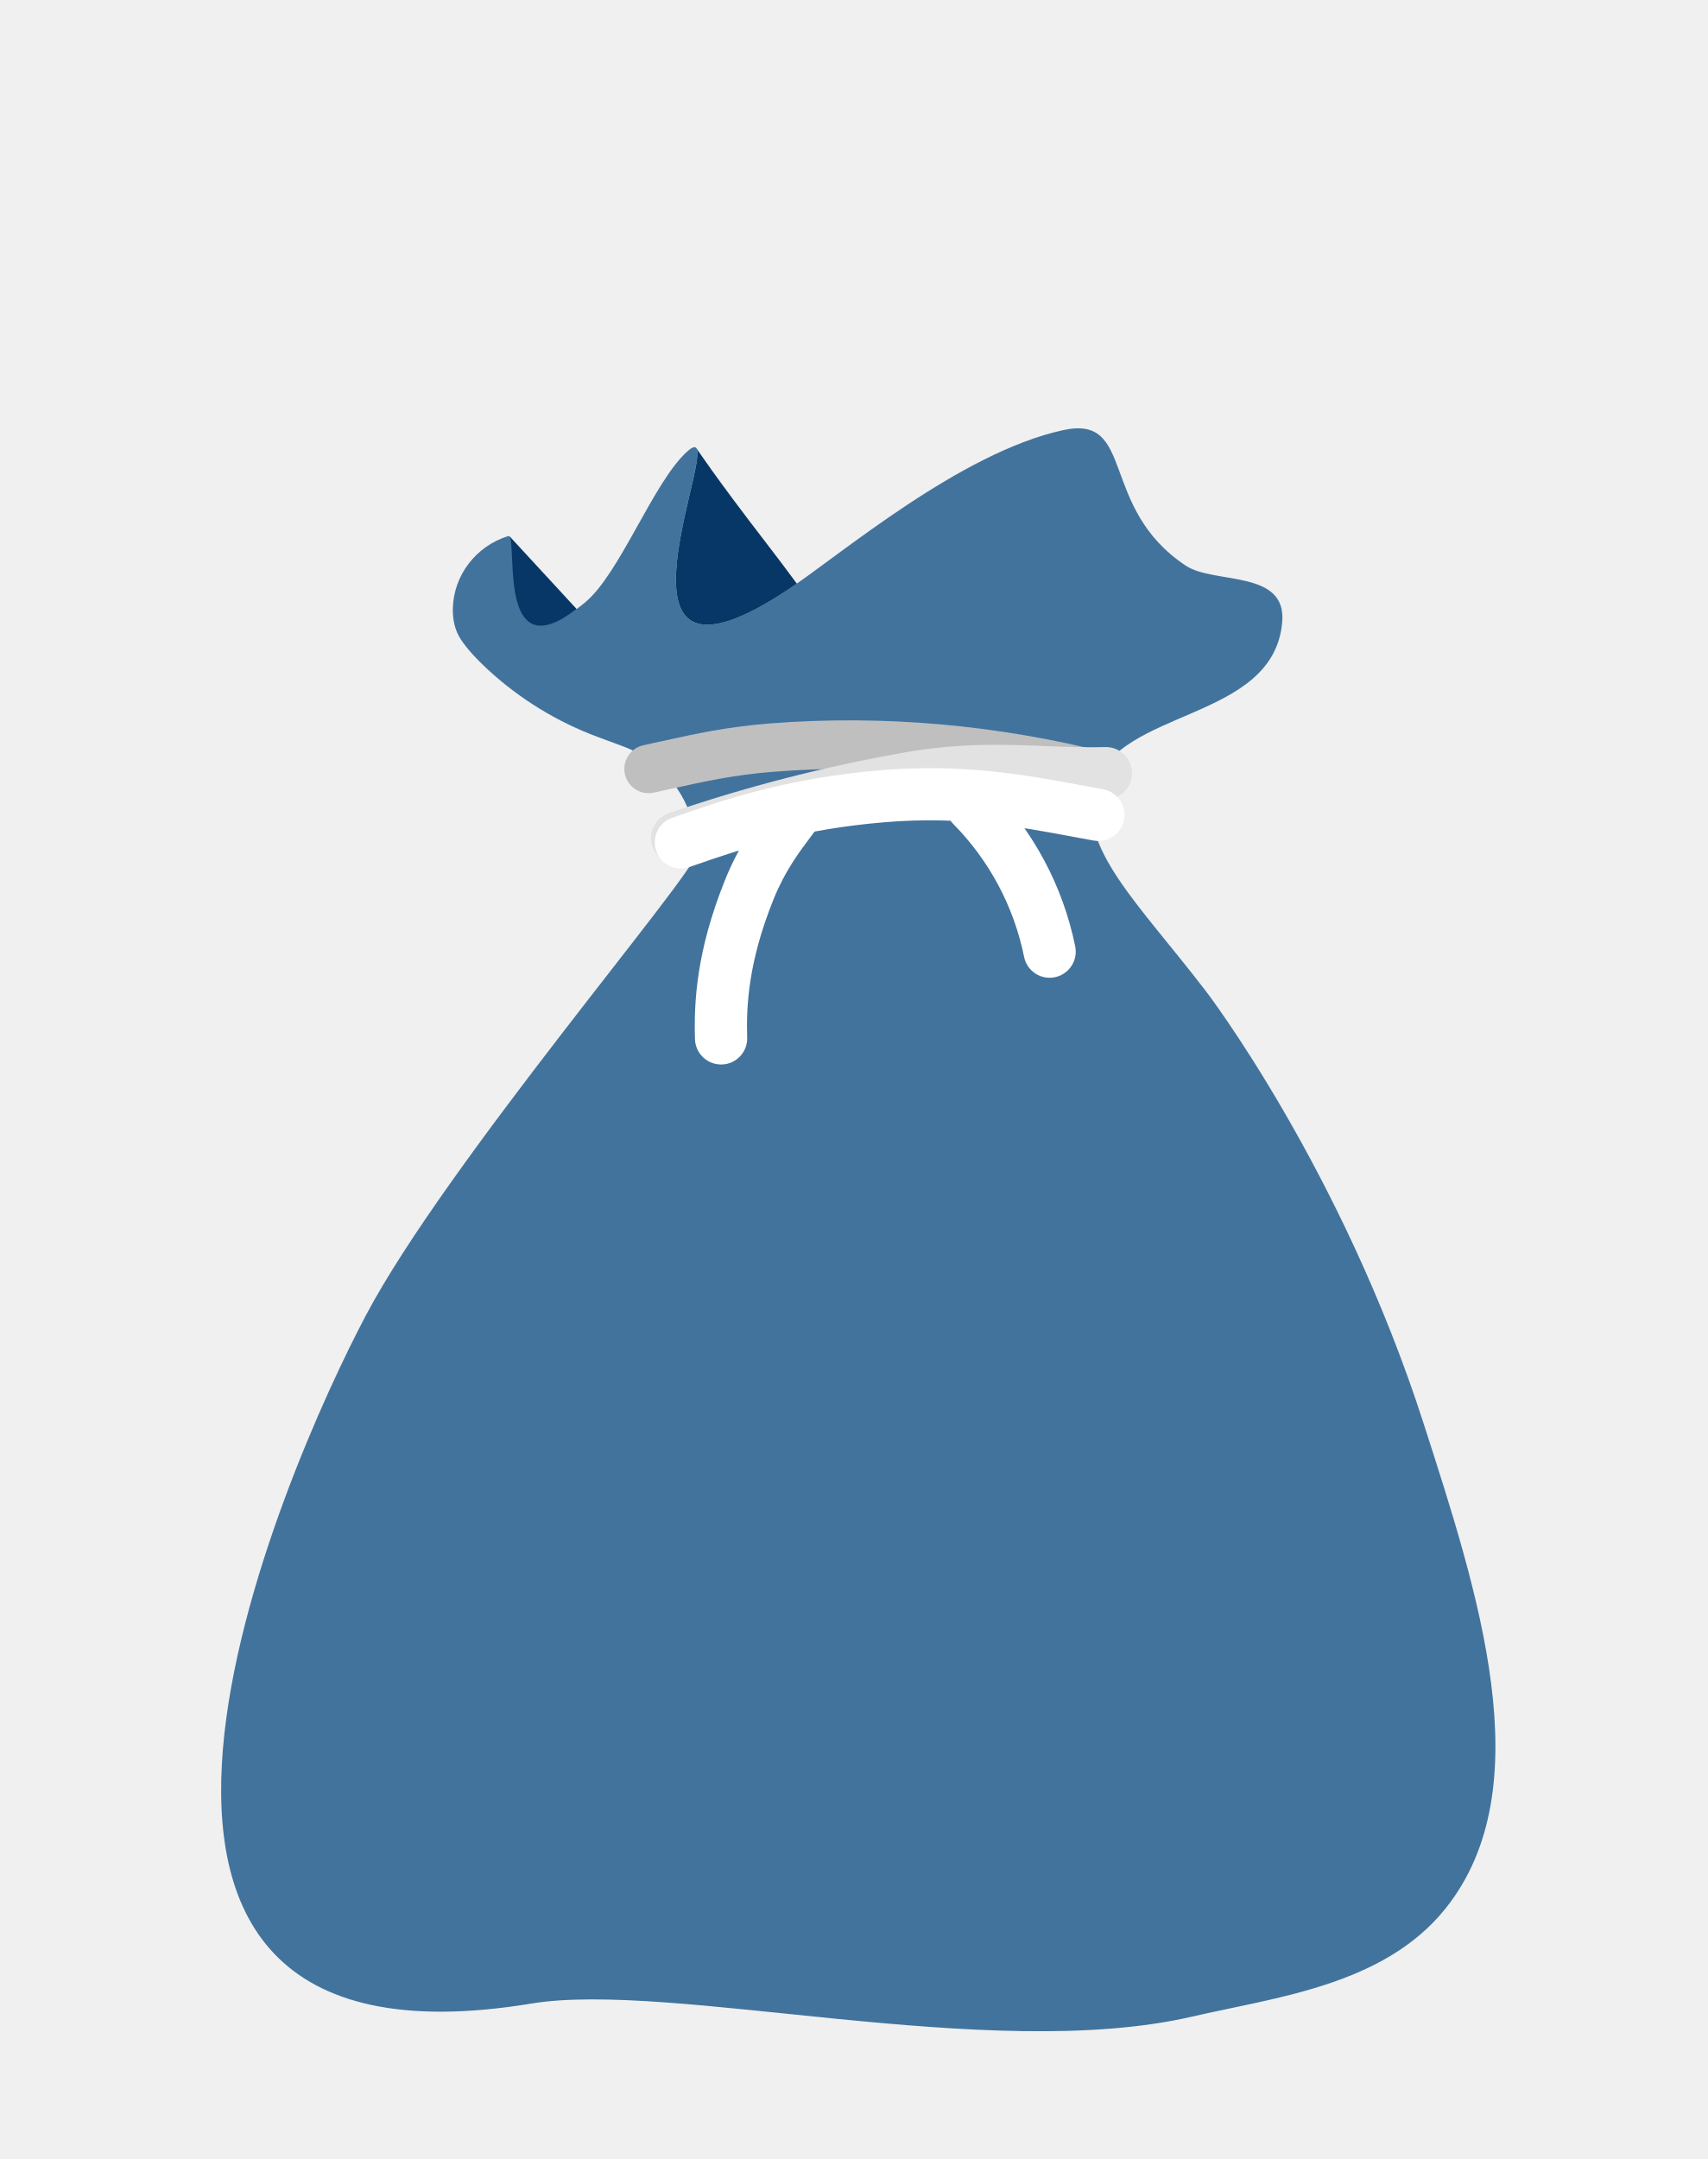
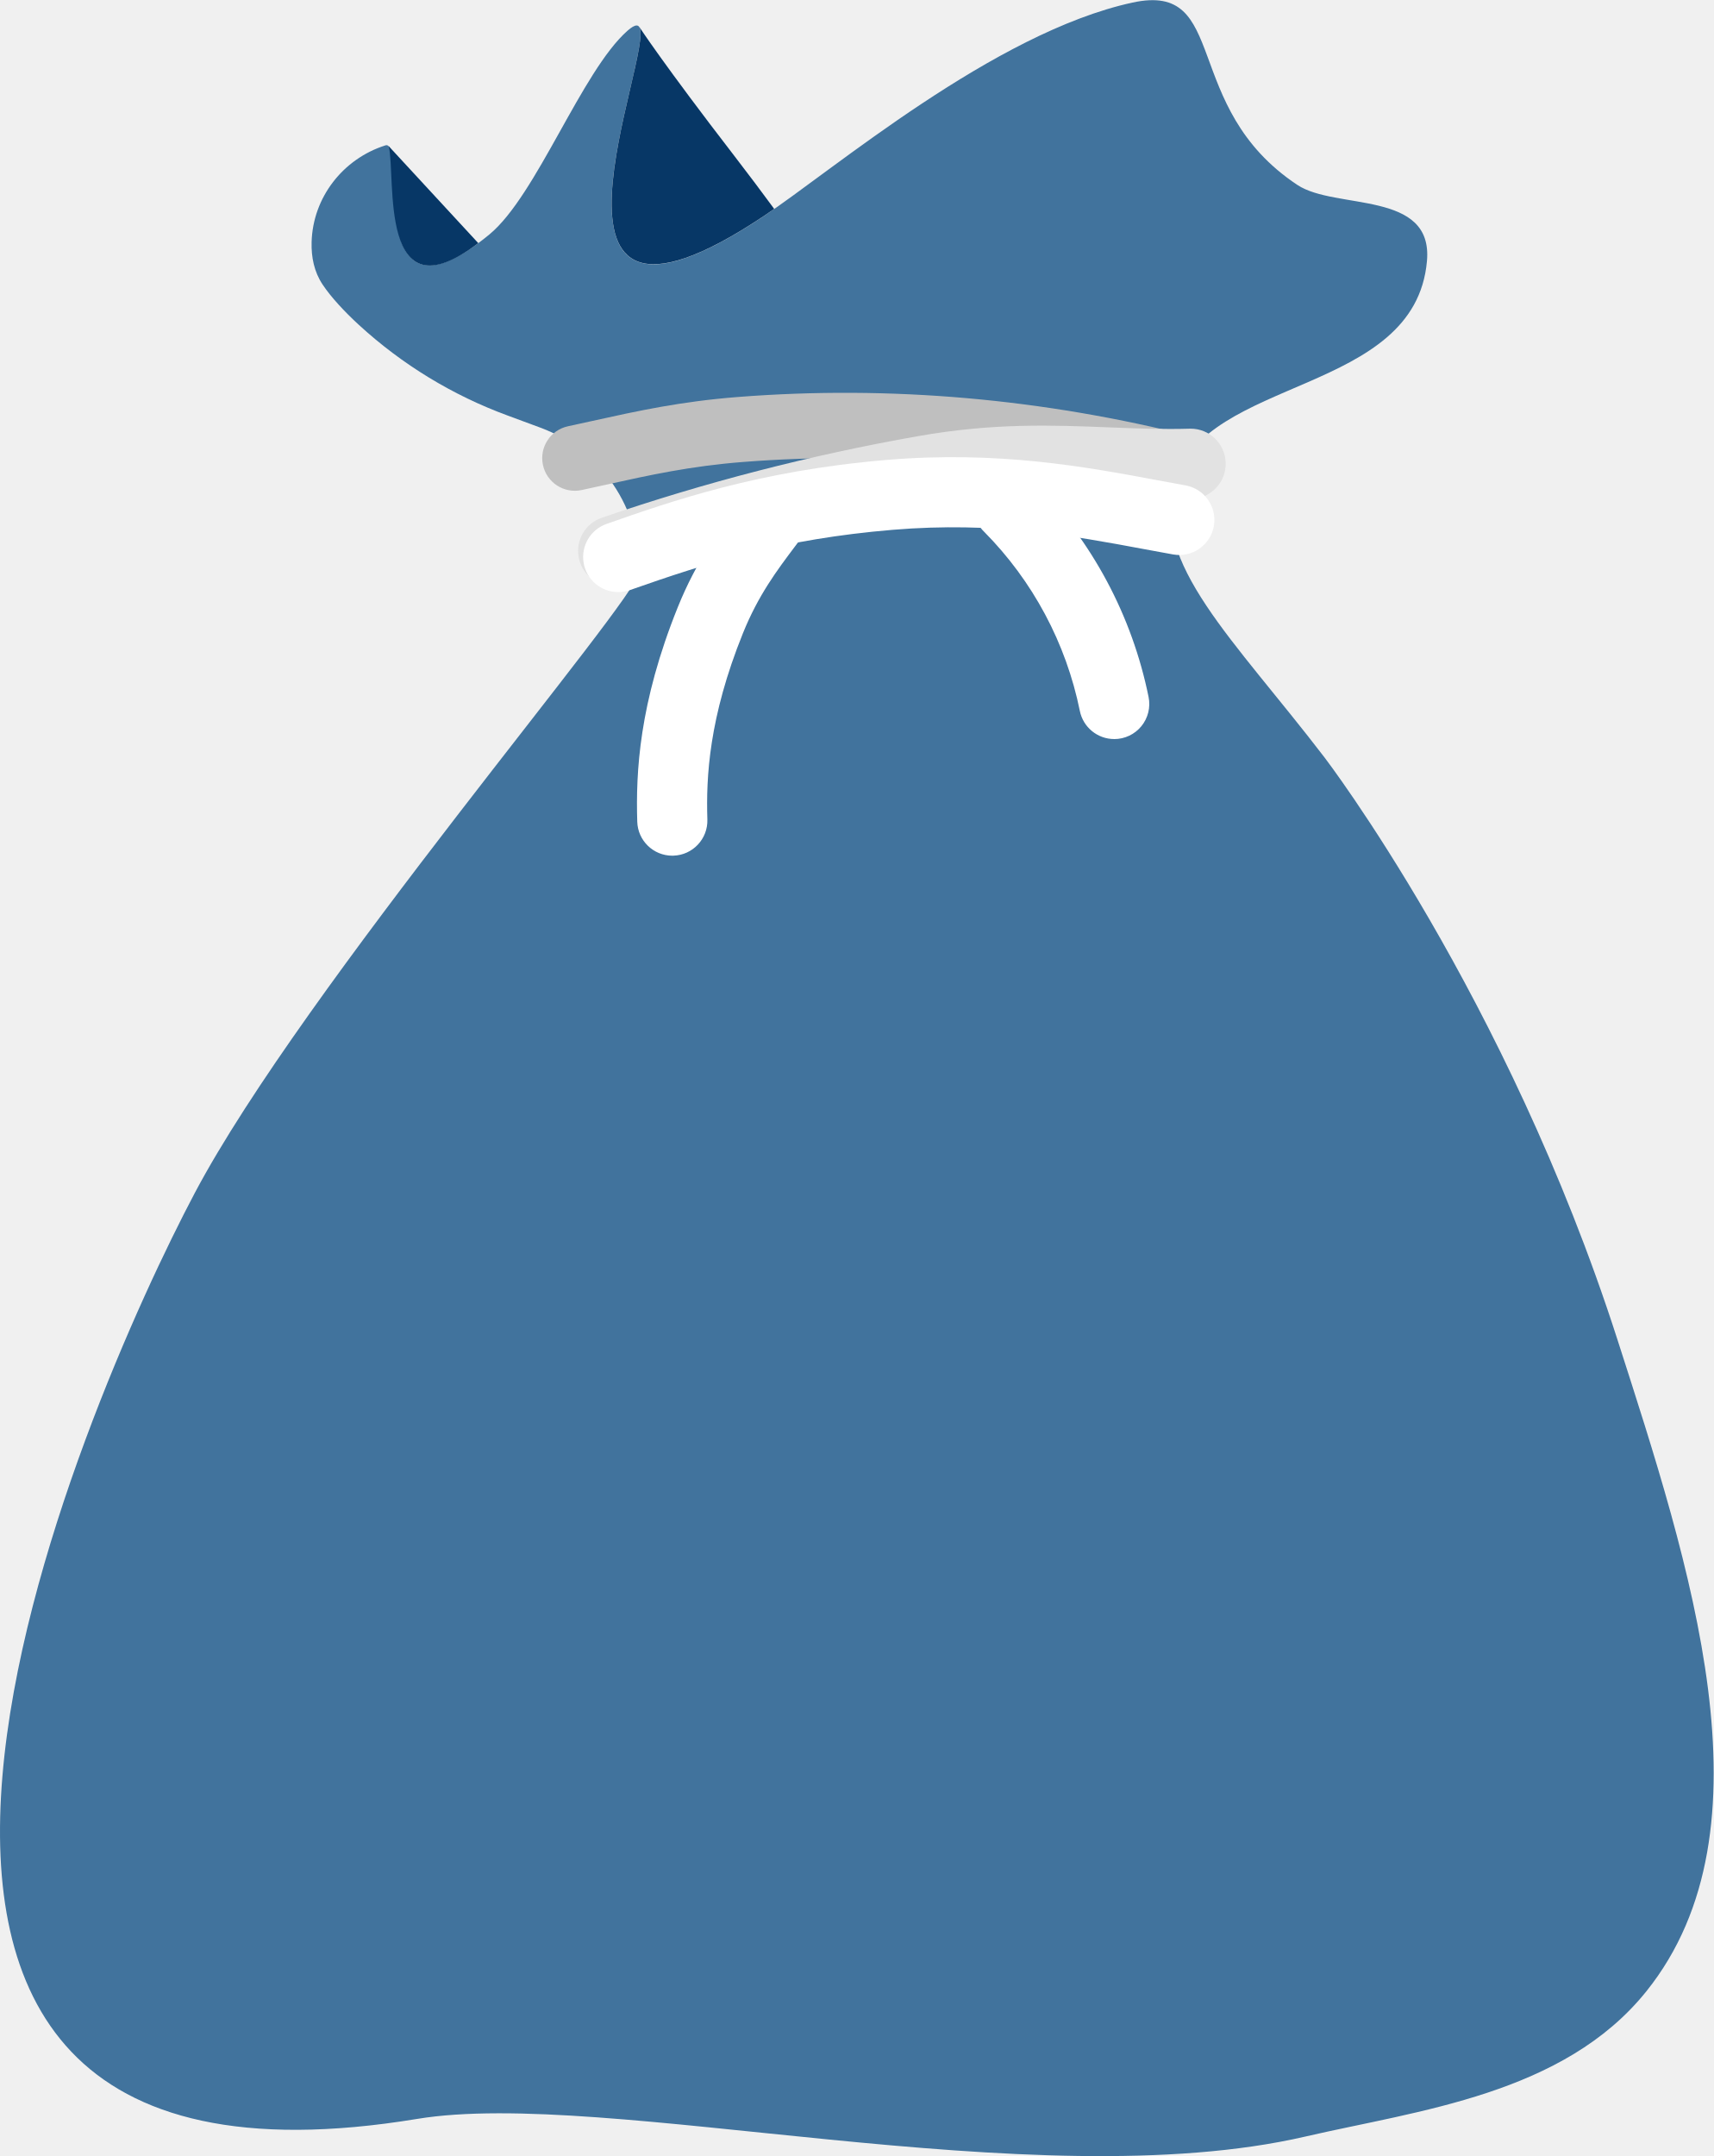
- <svg xmlns="http://www.w3.org/2000/svg" viewBox="0 0 1536.82 1942.45">
+ <svg xmlns="http://www.w3.org/2000/svg" viewBox="0 0 1146.6 1442.17">
  <g id="Layer_2" data-name="Layer 2">
    <g>
-       <path d="M538.74,663.37l22,8.15c40.3,14.93,67.13,53.82,65.65,96.78-.59,17.22-224.71,278.22-297.1,415S8.91,1880,478.09,1802.61c126.47-20.85,412.12,53.92,594.37,11.78,75.58-17.47,172.79-28.19,228.1-97.16,87.29-108.85,29.14-285.11-19.54-436.37C1207.1,1051.17,1085.26,892,1085.26,892c-61-79.68-116.66-130.12-100.53-184.24,21.2-71.16,161-58,169-147.89,4.26-47.66-61.16-34-86.66-50.89-79-52.3-44.79-136.31-110.4-122-92.51,20.11-200.25,112-246.88,143-189.19,126-47.69-162.43-91-124.15C588.13,432.94,558,516,526.45,542c-86.15,71.07-55-64.18-69.57-59.56-28.48,9-48.62,34.91-49.41,64.78-.26,9.89,1.66,19.76,7.35,28.31s14.53,18,24.19,26.92A300.07,300.07,0,0,0,538.74,663.37Z" fill="#41739d" />
-       <path d="M709.81,530q3.38-2.25,7.17-4.91c-8.25-11.22-17.17-23.11-26.58-35.32-47.58-61.68-63.77-86.55-63.77-86.55h0C637.94,419.24,538.83,643.87,709.81,530Z" fill="#073766" />
-       <path d="M518.92,548,459.06,483.1C464.15,503.38,451.47,599.48,518.92,548Z" fill="#073766" />
+       <path d="M339.77,278l22,8.14C402.07,301.11,428.9,340,427.42,383c-.59,17.23-224.71,278.22-297.1,415s-320.39,696.71,148.8,619.36c126.47-20.85,412.12,53.91,594.37,11.78,75.58-17.48,172.79-28.2,228.1-97.17,87.29-108.85,29.14-285.11-19.54-436.37-73.92-229.69-195.77-388.85-195.77-388.85-61-79.67-116.65-130.12-100.52-184.23,21.2-71.17,161-58,169-147.9,4.25-47.65-61.16-34-86.66-50.89-79-52.3-44.79-136.31-110.41-122-92.5,20.11-200.25,112-246.87,143-189.19,126-47.69-162.43-91-124.15-30.67,27.12-60.77,110.17-92.35,136.22-86.15,71.06-55-64.19-69.57-59.57-28.48,9-48.62,34.92-49.41,64.78-.26,9.89,1.65,19.76,7.35,28.31s14.52,18,24.19,26.92A300.27,300.27,0,0,0,339.77,278Z" fill="#41739d" />
+       <path d="M510.84,144.64q3.38-2.25,7.17-4.9c-8.25-11.23-17.17-23.12-26.58-35.33-47.58-61.68-63.77-86.55-63.77-86.55h0C439,33.91,339.85,258.53,510.84,144.64Z" fill="#073766" />
+       <path d="M320,162.62,260.09,97.77C265.18,118,252.5,214.14,320,162.62Z" fill="#073766" />
      <g>
-         <path d="M648.79,957.71A23.47,23.47,0,0,1,625.35,935c-1-33,1.14-79.08,27.17-143.6,12.57-31.16,27.65-51.19,41-68.86,1.86-2.47,3.71-4.93,5.52-7.38a23.47,23.47,0,1,1,37.73,27.91c-1.89,2.56-3.81,5.11-5.75,7.69-12.13,16.11-24.67,32.77-34.93,58.2-22.76,56.4-24.66,96.2-23.78,124.58a23.46,23.46,0,0,1-22.73,24.18Z" fill="#fff" />
-         <path d="M944.48,879.7a23.47,23.47,0,0,1-23-18.8A237.12,237.12,0,0,0,857.44,741a23.47,23.47,0,0,1,33.35-33A284.34,284.34,0,0,1,967.5,851.55a23.51,23.51,0,0,1-23,28.15Z" fill="#fff" />
-         <path d="M992.81,720.6a21.76,21.76,0,0,1-5.39-.68C891,695.39,793,686.79,696.1,694.35c-35.2,2.75-62.43,8.77-91.26,15.13-5.4,1.2-11,2.43-16.66,3.65A21.81,21.81,0,0,1,579,670.48c5.55-1.19,11.08-2.42,16.42-3.6,30.36-6.7,59-13,97.27-16,101.69-7.93,204.47,1.08,305.48,26.78a21.82,21.82,0,0,1-5.37,43Z" fill="#bfbfbf" />
-         <path d="M609.25,777.37a23.47,23.47,0,0,1-7.63-45.66A1396.85,1396.85,0,0,1,813,677.16c50.93-9,90-7.42,127.85-5.92,18.51.73,36,1.42,54.53.88A23.47,23.47,0,0,1,996.78,719c-20.16.59-39.28-.17-57.77-.9-37-1.46-71.88-2.84-117.86,5.25a1350.93,1350.93,0,0,0-204.28,52.71A23.31,23.31,0,0,1,609.25,777.37Z" fill="#e2e2e2" />
-         <path d="M612.6,781.4a23.48,23.48,0,0,1-7.78-45.62c42.79-15,101.38-35.61,187.51-42.81,74.73-6.24,133.33,4.69,180.41,13.48,6.75,1.26,13.13,2.45,19.41,3.56a23.47,23.47,0,1,1-8.22,46.21c-6.47-1.15-12.95-2.36-19.8-3.64-46.62-8.7-99.46-18.56-167.89-12.84-74.12,6.2-123.49,21.93-175.86,40.32A23.29,23.29,0,0,1,612.6,781.4Z" fill="#fff" />
+         <path d="M449.82,572.38a23.46,23.46,0,0,1-23.44-22.74c-1-33,1.14-79.08,27.17-143.6,12.57-31.15,27.65-51.18,40.95-68.85,1.86-2.48,3.71-4.93,5.52-7.39a23.47,23.47,0,1,1,37.73,27.91q-2.84,3.84-5.76,7.7c-12.12,16.11-24.66,32.76-34.92,58.2-22.76,56.4-24.67,96.2-23.78,124.57a23.46,23.46,0,0,1-22.73,24.18Z" fill="#fff" />
+         <path d="M745.51,494.36a23.47,23.47,0,0,1-23-18.79,237.3,237.3,0,0,0-64.07-119.9,23.46,23.46,0,1,1,33.34-33,284.16,284.16,0,0,1,76.72,143.57,23.46,23.46,0,0,1-23,28.14Z" fill="#fff" />
+         <path d="M793.84,335.27a21.76,21.76,0,0,1-5.39-.68c-96.38-24.53-194.4-33.13-291.32-25.57-35.2,2.75-62.43,8.76-91.26,15.13-5.41,1.19-11,2.42-16.66,3.64A21.81,21.81,0,1,1,380,285.14c5.55-1.19,11.07-2.41,16.42-3.59,30.36-6.71,59-13,97.27-16,101.69-7.94,204.47,1.07,305.48,26.78a21.82,21.82,0,0,1-5.37,43Z" fill="#bfbfbf" />
+         <path d="M410.28,392a23.47,23.47,0,0,1-7.63-45.67,1397.73,1397.73,0,0,1,211.4-54.55c50.93-9,90-7.41,127.84-5.92,18.52.73,36,1.43,54.54.88a23.47,23.47,0,0,1,1.37,46.91c-20.15.59-39.27-.16-57.76-.89-37-1.47-71.89-2.85-117.86,5.24A1350.66,1350.66,0,0,0,417.9,390.76,23.62,23.62,0,0,1,410.28,392Z" fill="#e2e2e2" />
+         <path d="M413.63,396.06a23.47,23.47,0,0,1-7.78-45.61c42.79-15,101.38-35.61,187.51-42.81,74.73-6.25,133.32,4.69,180.41,13.47,6.75,1.26,13.13,2.45,19.41,3.57a23.46,23.46,0,1,1-8.22,46.2c-6.47-1.15-13-2.36-19.8-3.63-46.62-8.7-99.47-18.57-167.89-12.85-74.12,6.2-123.5,21.93-175.86,40.33A23.57,23.57,0,0,1,413.63,396.06Z" fill="#fff" />
      </g>
    </g>
  </g>
</svg>
